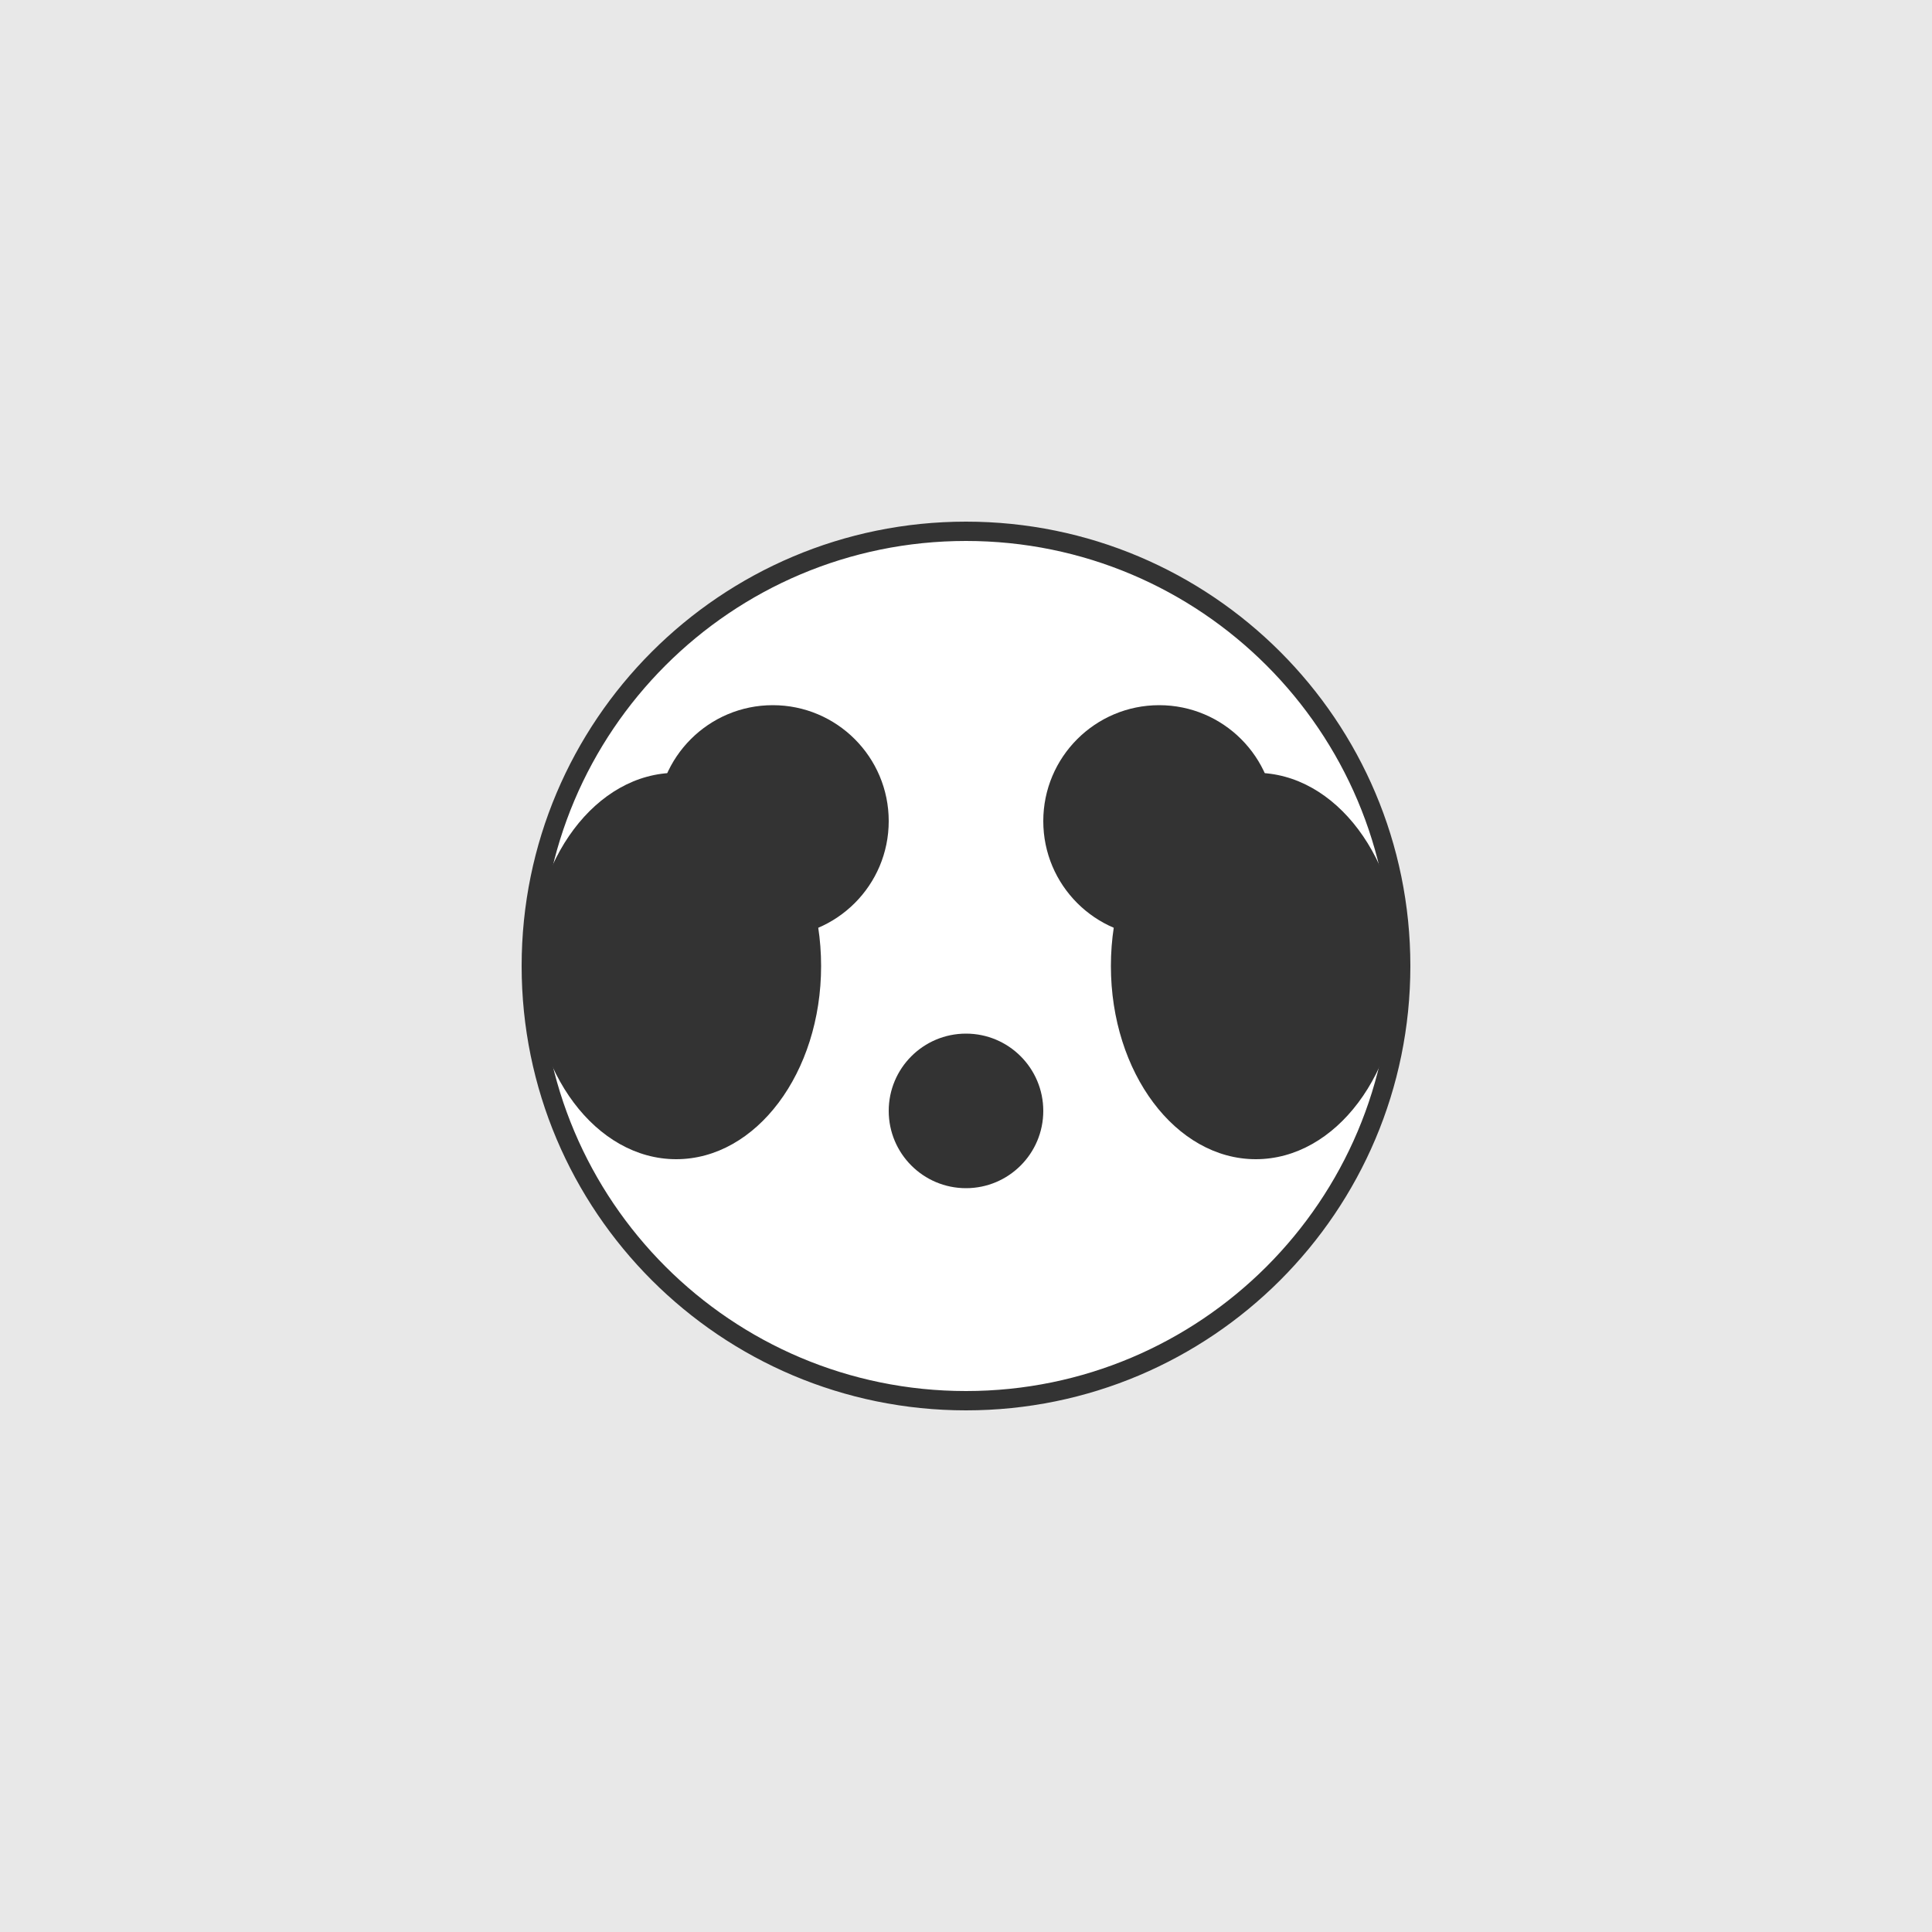
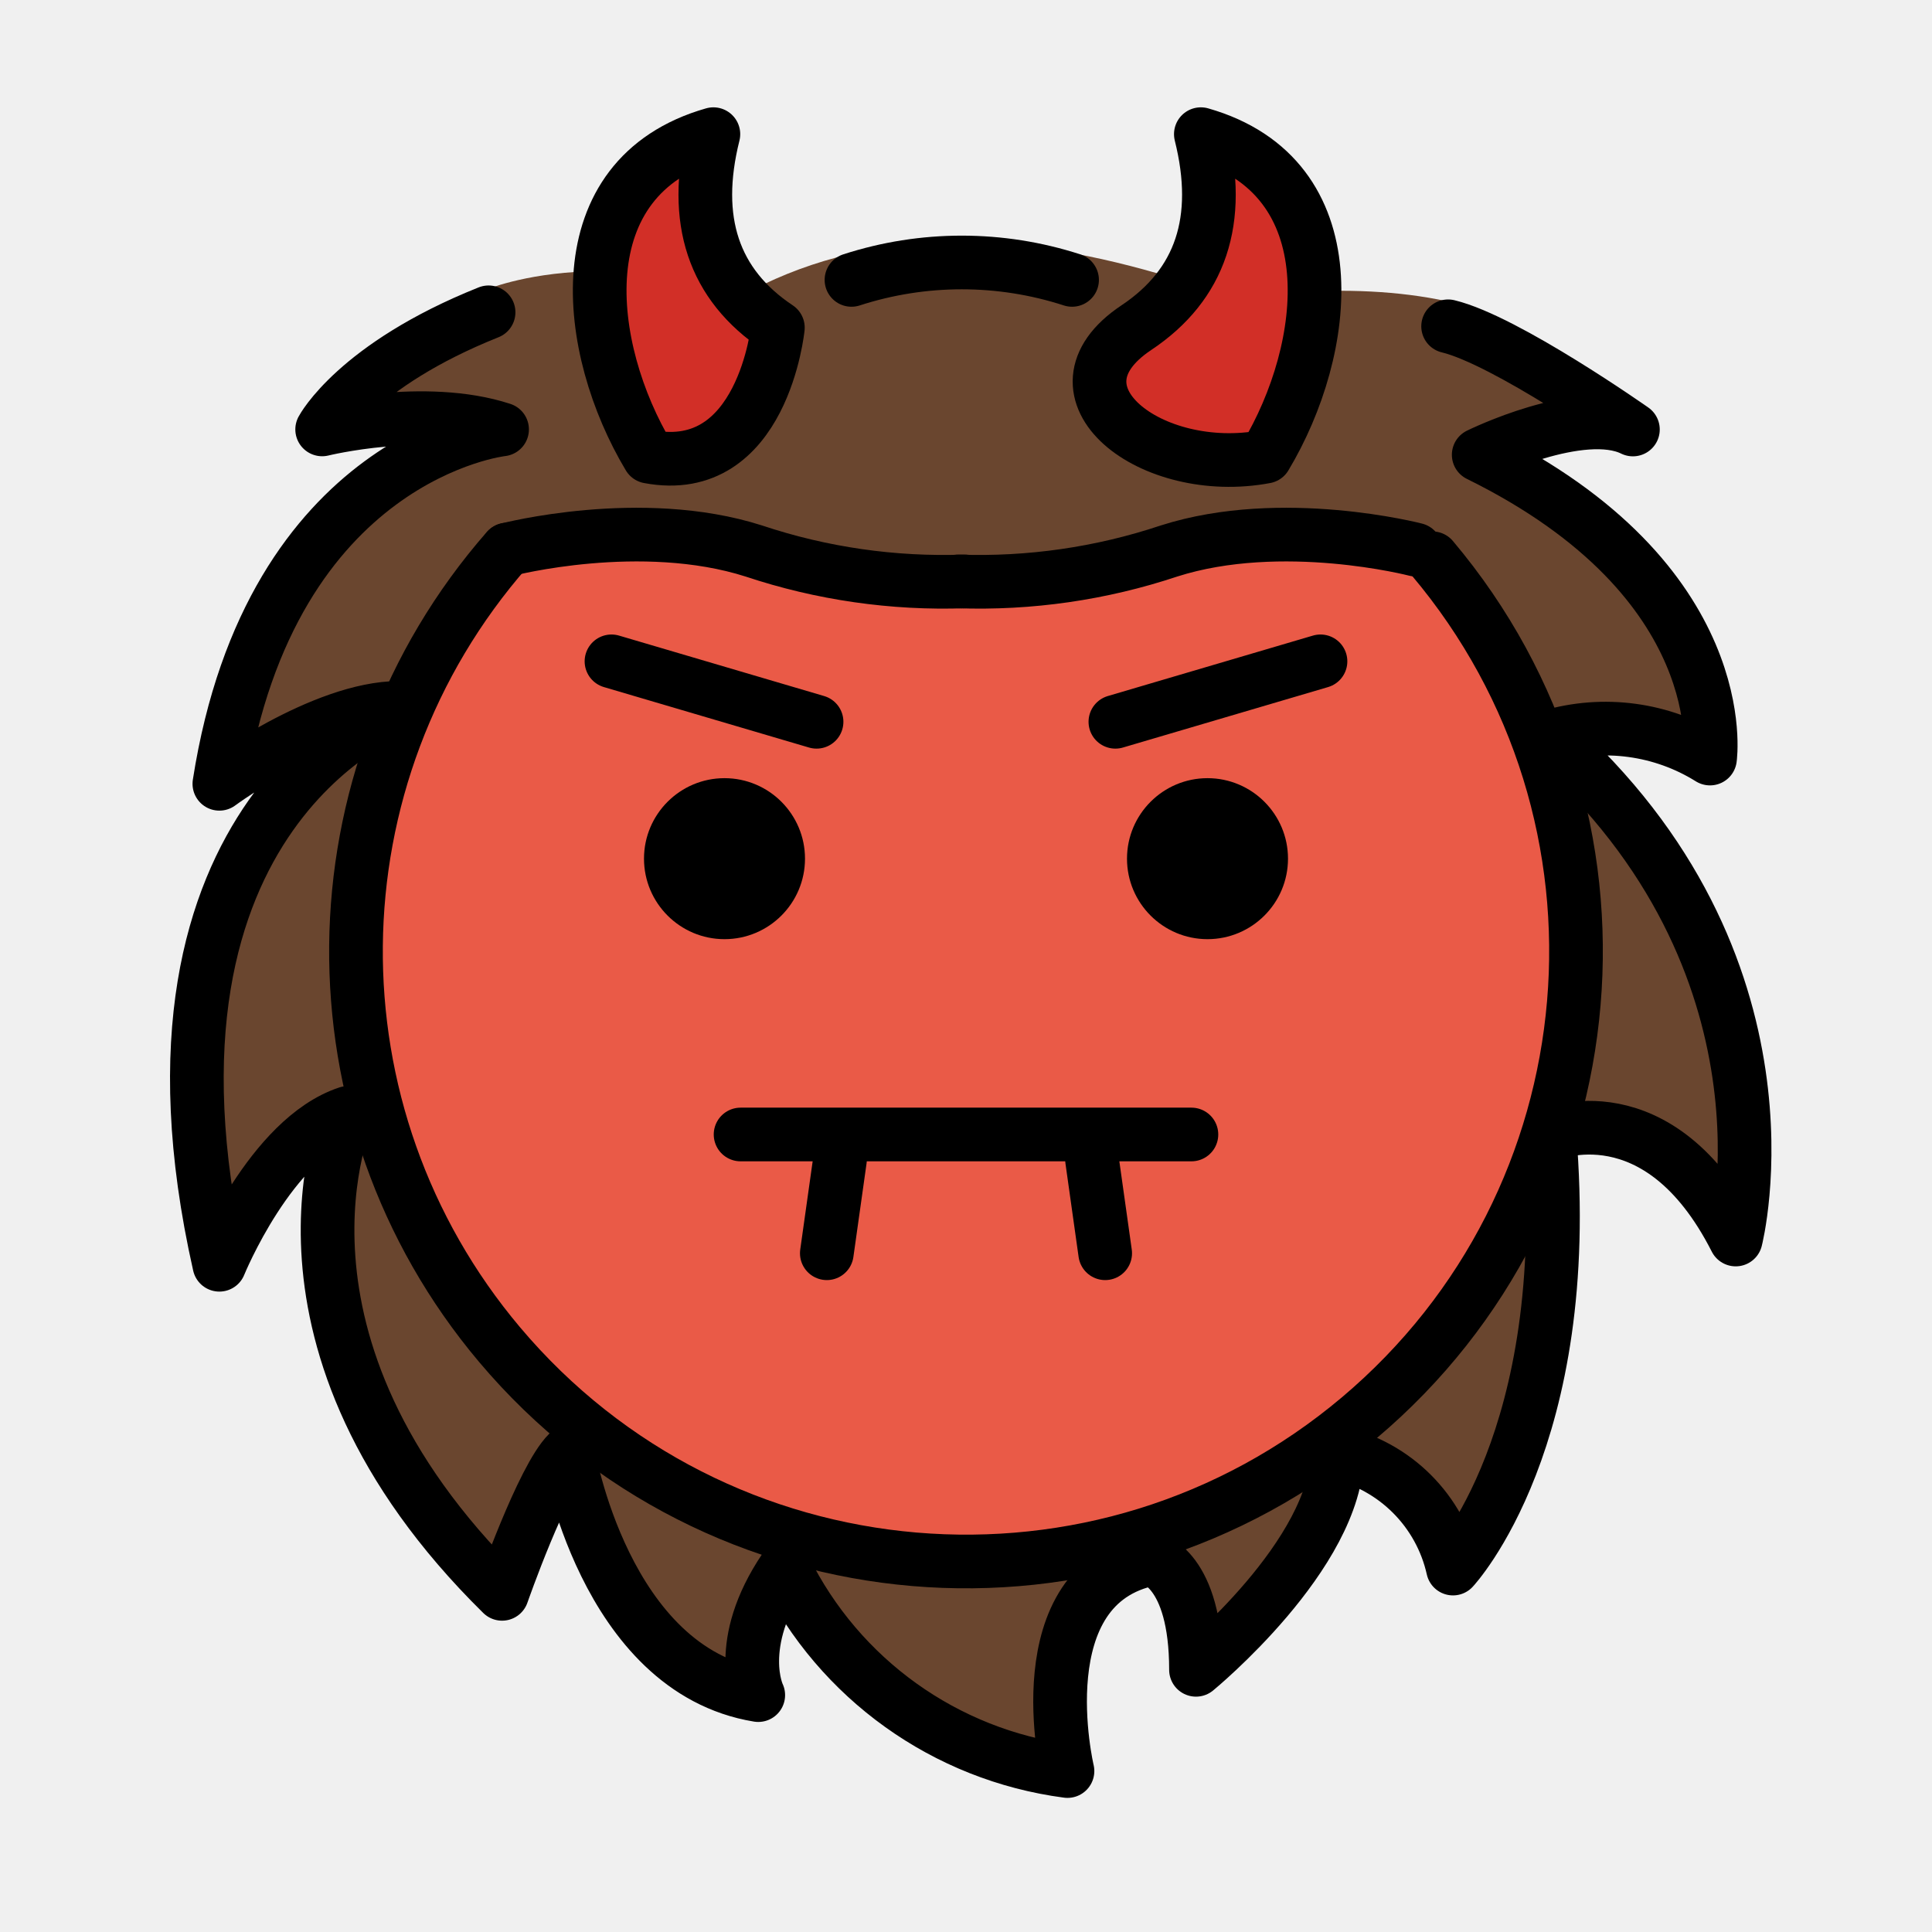
- <svg xmlns="http://www.w3.org/2000/svg" viewBox="0 0 200 200">
-   <rect fill="#E8E8E8" width="200" height="200" />
-   <circle cx="100" cy="100" r="45" fill="white" stroke="#333" stroke-width="2" />
-   <circle cx="80" cy="85" r="12" fill="#333" />
-   <circle cx="120" cy="85" r="12" fill="#333" />
-   <circle cx="100" cy="115" r="8" fill="#333" />
-   <ellipse cx="70" cy="100" rx="15" ry="20" fill="#333" />
-   <ellipse cx="130" cy="100" rx="15" ry="20" fill="#333" />
+ <svg xmlns="http://www.w3.org/2000/svg" id="emoji" viewBox="0 0 72 72">
+   <g id="color">
+     <path fill="#EA5A47" d="M51.759,19.365c-0.623,0.256-1.291,0.384-1.964,0.378c-4.329,0.002-8.078,1.828-12.338,2.136 c-5.024,0.362-9.373-1.716-14.266-2.062c-0.568-0.037-1.126-0.165-1.654-0.378 c-0.406,0.138-0.828,0.227-1.255,0.265c-8.815,8.788-8.837,23.058-0.049,31.873s23.058,8.837,31.873,0.049 s8.837-23.058,0.049-31.873C52.025,19.622,51.893,19.492,51.759,19.365z" />
+     <path fill="#6A462F" d="M57.743,27.453c2.019-0.598,4.198-0.302,5.985,0.813c0,0,0.958-6.603-8.62-11.32l5.6-1.353 l-6.43-4.288c-1.816-0.428-3.711-0.545-5.943-0.424V16c0,0-4,0-5-1l0.971-4.457C38.489,8.678,33.166,8.344,28.45,10.6 L28.336,14c0,1-4,2-4,2l-1.956-5.894c-2.577,0-4.179,0.658-4.179,0.658l-5.923,4.829 c1.977-0.988,6.433,0.41,6.433,0.41s-8.621,0.943-10.536,13.207c0,0,3.831-2.83,6.705-2.83 c0,0-10.536,3.773-6.705,20.754c0,0,1.915-4.717,4.789-5.66c0,0-3.831,8.49,5.747,17.924c0,0,1.505-4.314,2.462-5.257 c0,0,1.338,8.087,7.085,9.031c0,0-0.927-1.887,0.989-4.717C31.279,62.57,35.231,65.401,39.783,66 c0,0-1.654-6.964,3.135-7.907c0,0,1.654,0.36,1.654,4.134c0,0,5.264-4.314,5.264-8.087 c2.152,0.481,3.833,2.161,4.314,4.314c0,0,4.551-4.854,3.593-16.174c0,0,4.069-1.749,6.943,3.911 C64.686,46.19,67.322,35.943,57.743,27.453z M58.336,40c-3,10-11,18-20,18s-23-5-24-15s-2-14,5-23c0,0,13,1,18,2 c0,0,13-4,16-2C53.336,20,61.336,30,58.336,40z" />
+     <path fill="#D22F27" d="M28.989,12.211C26.585,10.609,25.784,8.205,26.586,5c-5.609,1.603-4.807,8.012-2.404,12.018 C28.429,17.82,28.989,12.211,28.989,12.211z" />
+     <path fill="#D22F27" d="M47.156,17.018C49.559,13.012,50.36,6.603,44.752,5c0.801,3.205,0,5.609-2.404,7.211 C38.743,14.615,42.908,17.82,47.156,17.018z" />
+   </g>
+   <g id="line">
+     <line x1="49.211" x2="41.567" y1="24.646" y2="26.899" fill="none" stroke="#000000" stroke-linecap="round" stroke-linejoin="round" stroke-width="2" />
+     <path fill="none" stroke="#000000" stroke-linecap="round" stroke-linejoin="round" stroke-width="2" d="M18.208,11.639 c-4.942,1.977-6.202,4.364-6.202,4.364s3.831-0.943,6.705,0c0,0-8.62,0.943-10.536,13.207c0,0,3.831-2.83,6.705-2.83 c0,0-10.536,3.773-6.705,20.754c0,0,1.916-4.717,4.789-5.66c0,0-3.831,8.49,5.747,17.924 c0,0,1.505-4.314,2.462-5.257c0,0,1.338,8.087,7.085,9.031c0,0-0.927-1.887,0.988-4.717 c2.032,4.117,5.985,6.948,10.536,7.547c0,0-1.654-6.964,3.135-7.907c0,0,1.654,0.36,1.654,4.134 c0,0,5.264-4.314,5.264-8.087c2.152,0.481,3.833,2.162,4.314,4.314c0,0,4.551-4.854,3.593-16.174 c0,0,4.069-1.749,6.943,3.911c0,0,2.635-10.247-6.943-18.737c2.019-0.598,4.199-0.302,5.985,0.813 c0,0,0.958-6.603-8.62-11.32c0,0,3.831-1.887,5.747-0.943c0,0-4.732-3.328-6.887-3.846" />
+     <line x1="31.303" x2="30.813" y1="43.223" y2="46.705" fill="none" stroke="#000000" stroke-linecap="round" stroke-miterlimit="2" stroke-width="2" />
+     <line x1="40.697" x2="41.187" y1="43.223" y2="46.705" fill="none" stroke="#000000" stroke-linecap="round" stroke-miterlimit="2" stroke-width="2" />
+     <line x1="30.431" x2="22.788" y1="26.899" y2="24.646" fill="none" stroke="#000000" stroke-linecap="round" stroke-linejoin="round" stroke-width="2" />
+     <path fill="none" stroke="#000000" stroke-linecap="round" stroke-linejoin="round" stroke-width="2" d="M31.732,10.431 c2.672-0.866,5.549-0.866,8.221,0" />
+     <line x1="27.599" x2="44.401" y1="42.279" y2="42.279" fill="none" stroke="#000000" stroke-linecap="round" stroke-linejoin="round" stroke-width="2" />
+     <path fill="none" stroke="#000000" stroke-linecap="round" stroke-miterlimit="10" stroke-width="2" d="M53.38,20.805 c8.093,9.599,6.872,23.941-2.727,32.034s-23.941,6.872-32.034-2.727c-7.242-8.59-7.123-21.181,0.28-29.633" />
+     <path fill="none" stroke="#000000" stroke-linecap="round" stroke-linejoin="round" stroke-width="2" d="M18.903,20.483 c0,0,4.978-1.294,9.188,0.051c2.531,0.844,5.193,1.228,7.86,1.134" />
+     <path fill="none" stroke="#000000" stroke-linecap="round" stroke-linejoin="round" stroke-width="2" d="M52.754,20.483 c0,0-4.978-1.294-9.188,0.051c-2.531,0.844-5.193,1.228-7.86,1.134" />
+     <path fill="none" stroke="#000000" stroke-linecap="round" stroke-linejoin="round" stroke-width="2" d="M28.989,12.211 C26.585,10.609,25.784,8.205,26.586,5c-5.609,1.603-4.807,8.012-2.404,12.018 C28.429,17.82,28.989,12.211,28.989,12.211z" />
+     <path fill="none" stroke="#000000" stroke-linecap="round" stroke-linejoin="round" stroke-width="2" d="M47.156,17.018 C49.559,13.012,50.36,6.603,44.752,5c0.801,3.205,0,5.609-2.404,7.211C38.743,14.615,42.908,17.82,47.156,17.018z" />
+     <path d="M30,32c0,1.657-1.345,3-3,3c-1.655,0-3-1.343-3-3c0-1.655,1.345-3,3-3C28.655,29,30,30.345,30,32" />
+     <path d="M48,32c0,1.657-1.345,3-3,3s-3-1.343-3-3c0-1.655,1.345-3,3-3S48,30.345,48,32" />
+   </g>
</svg>
